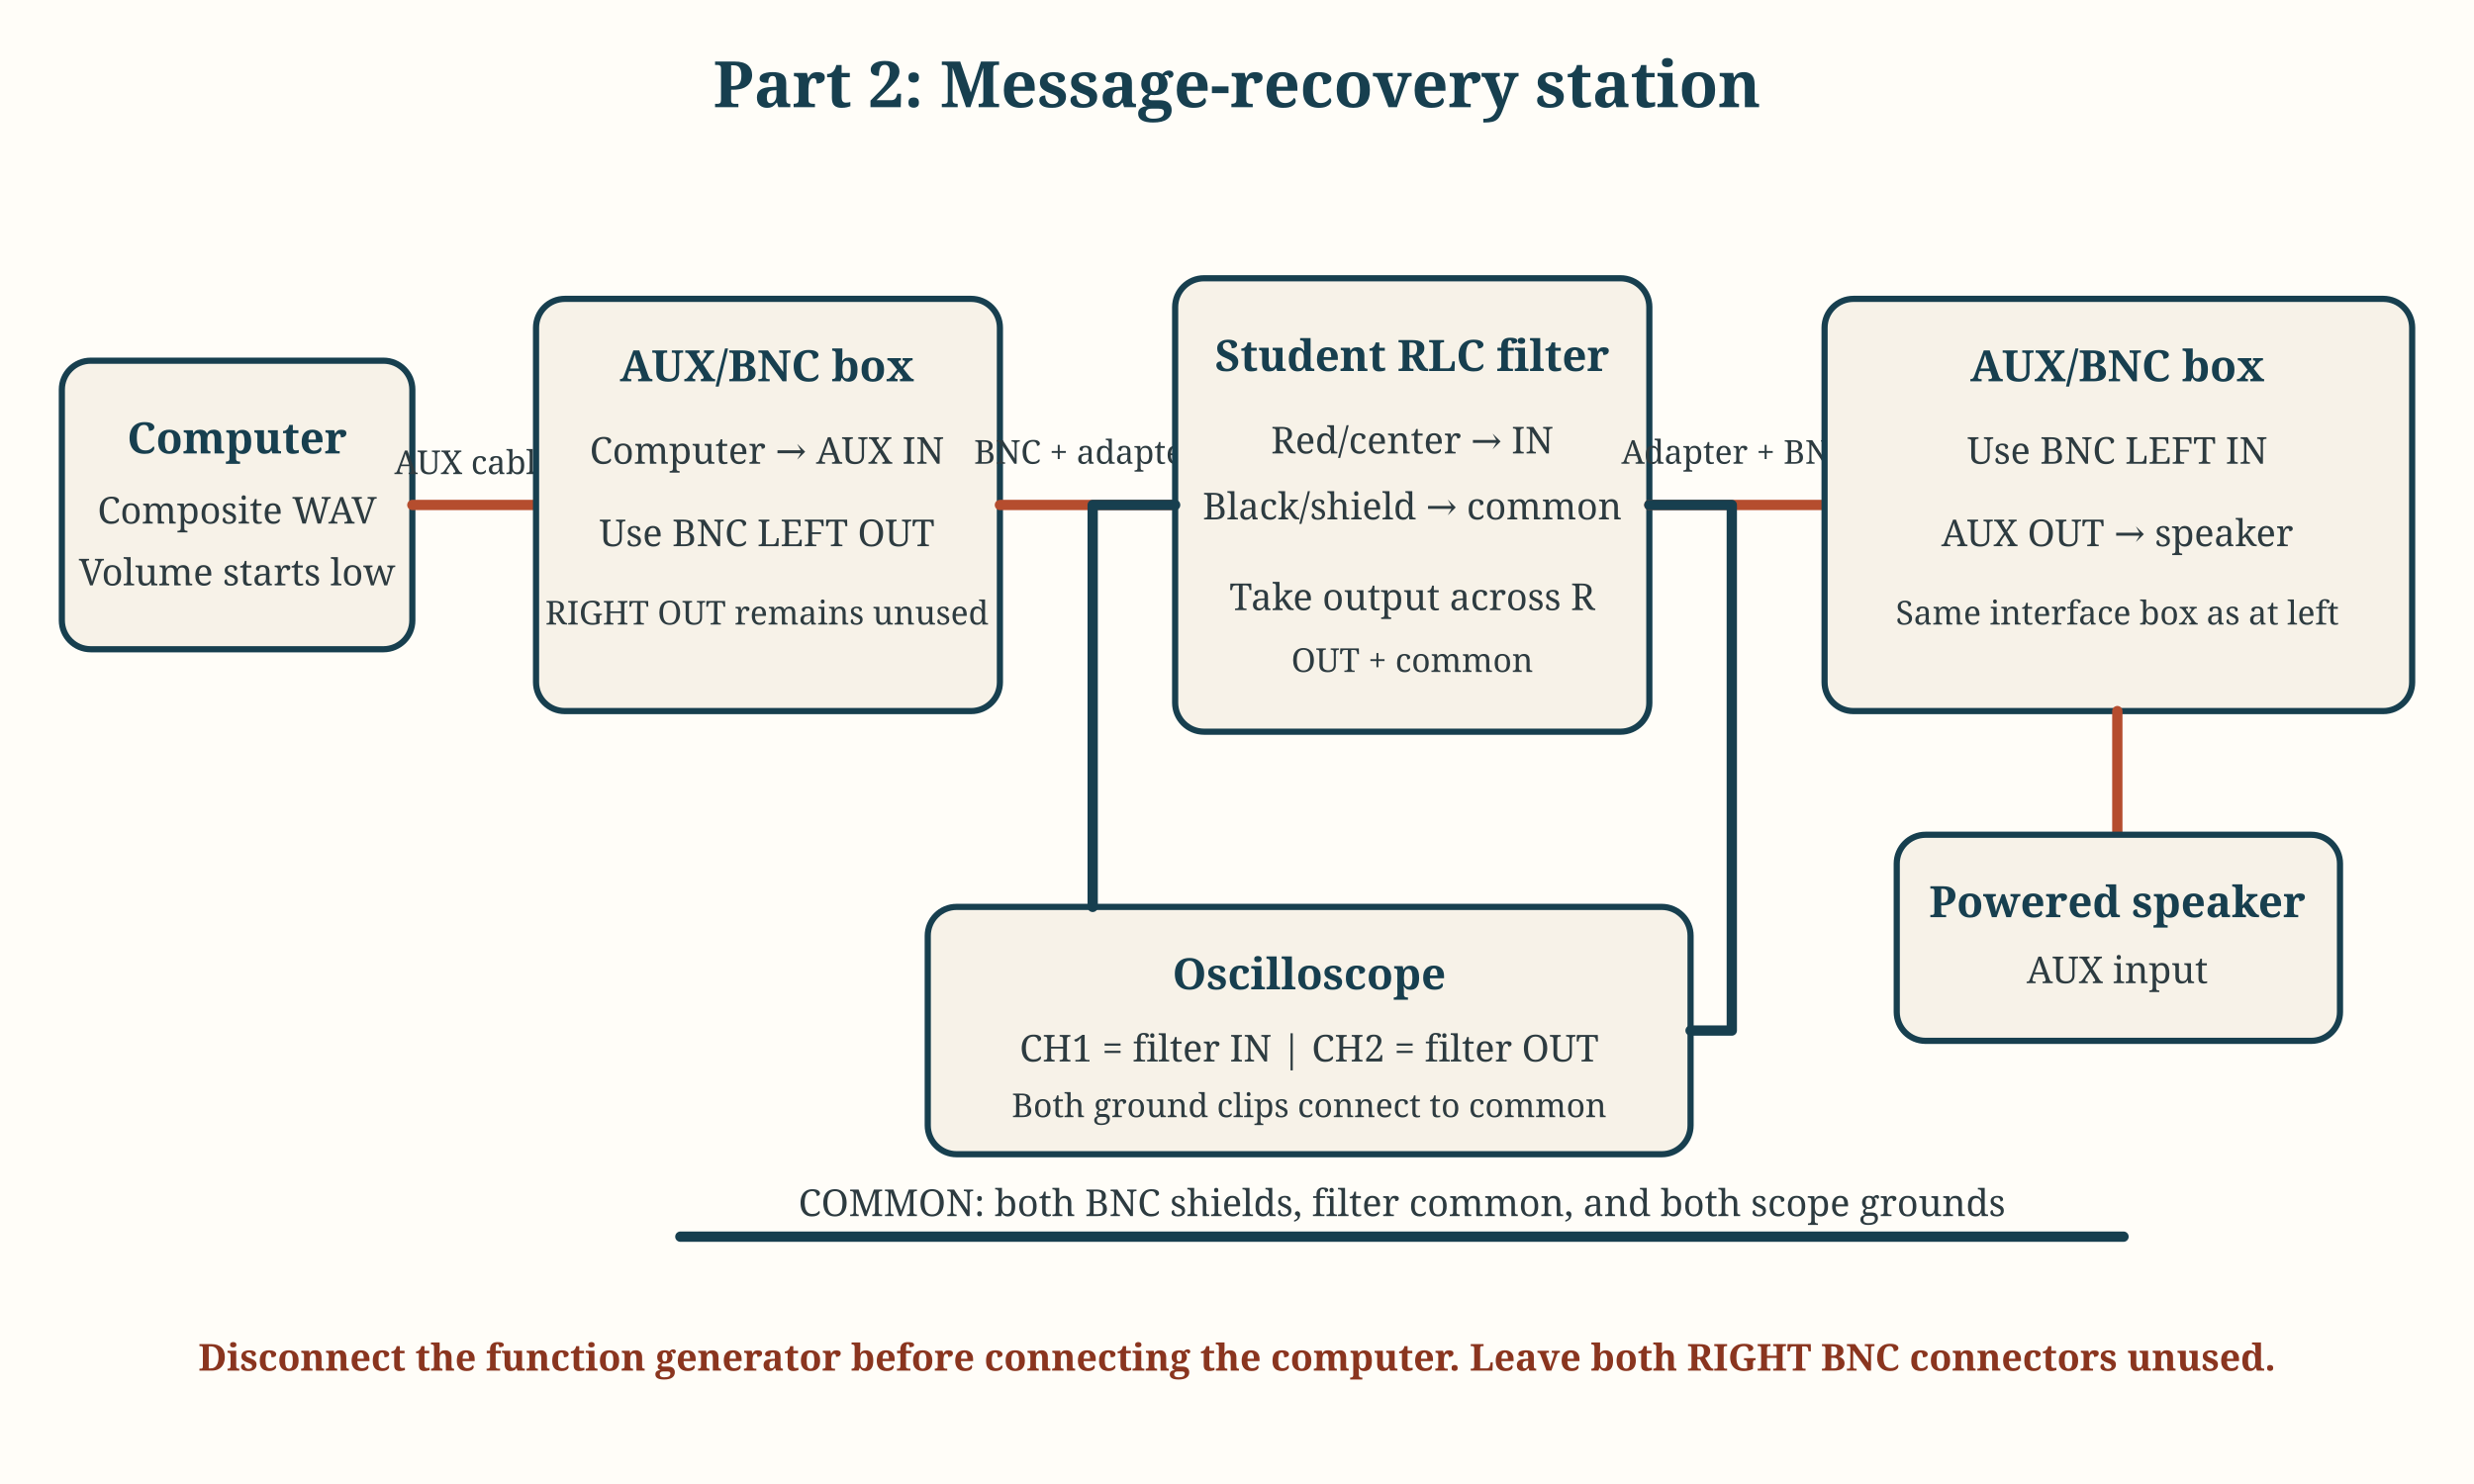
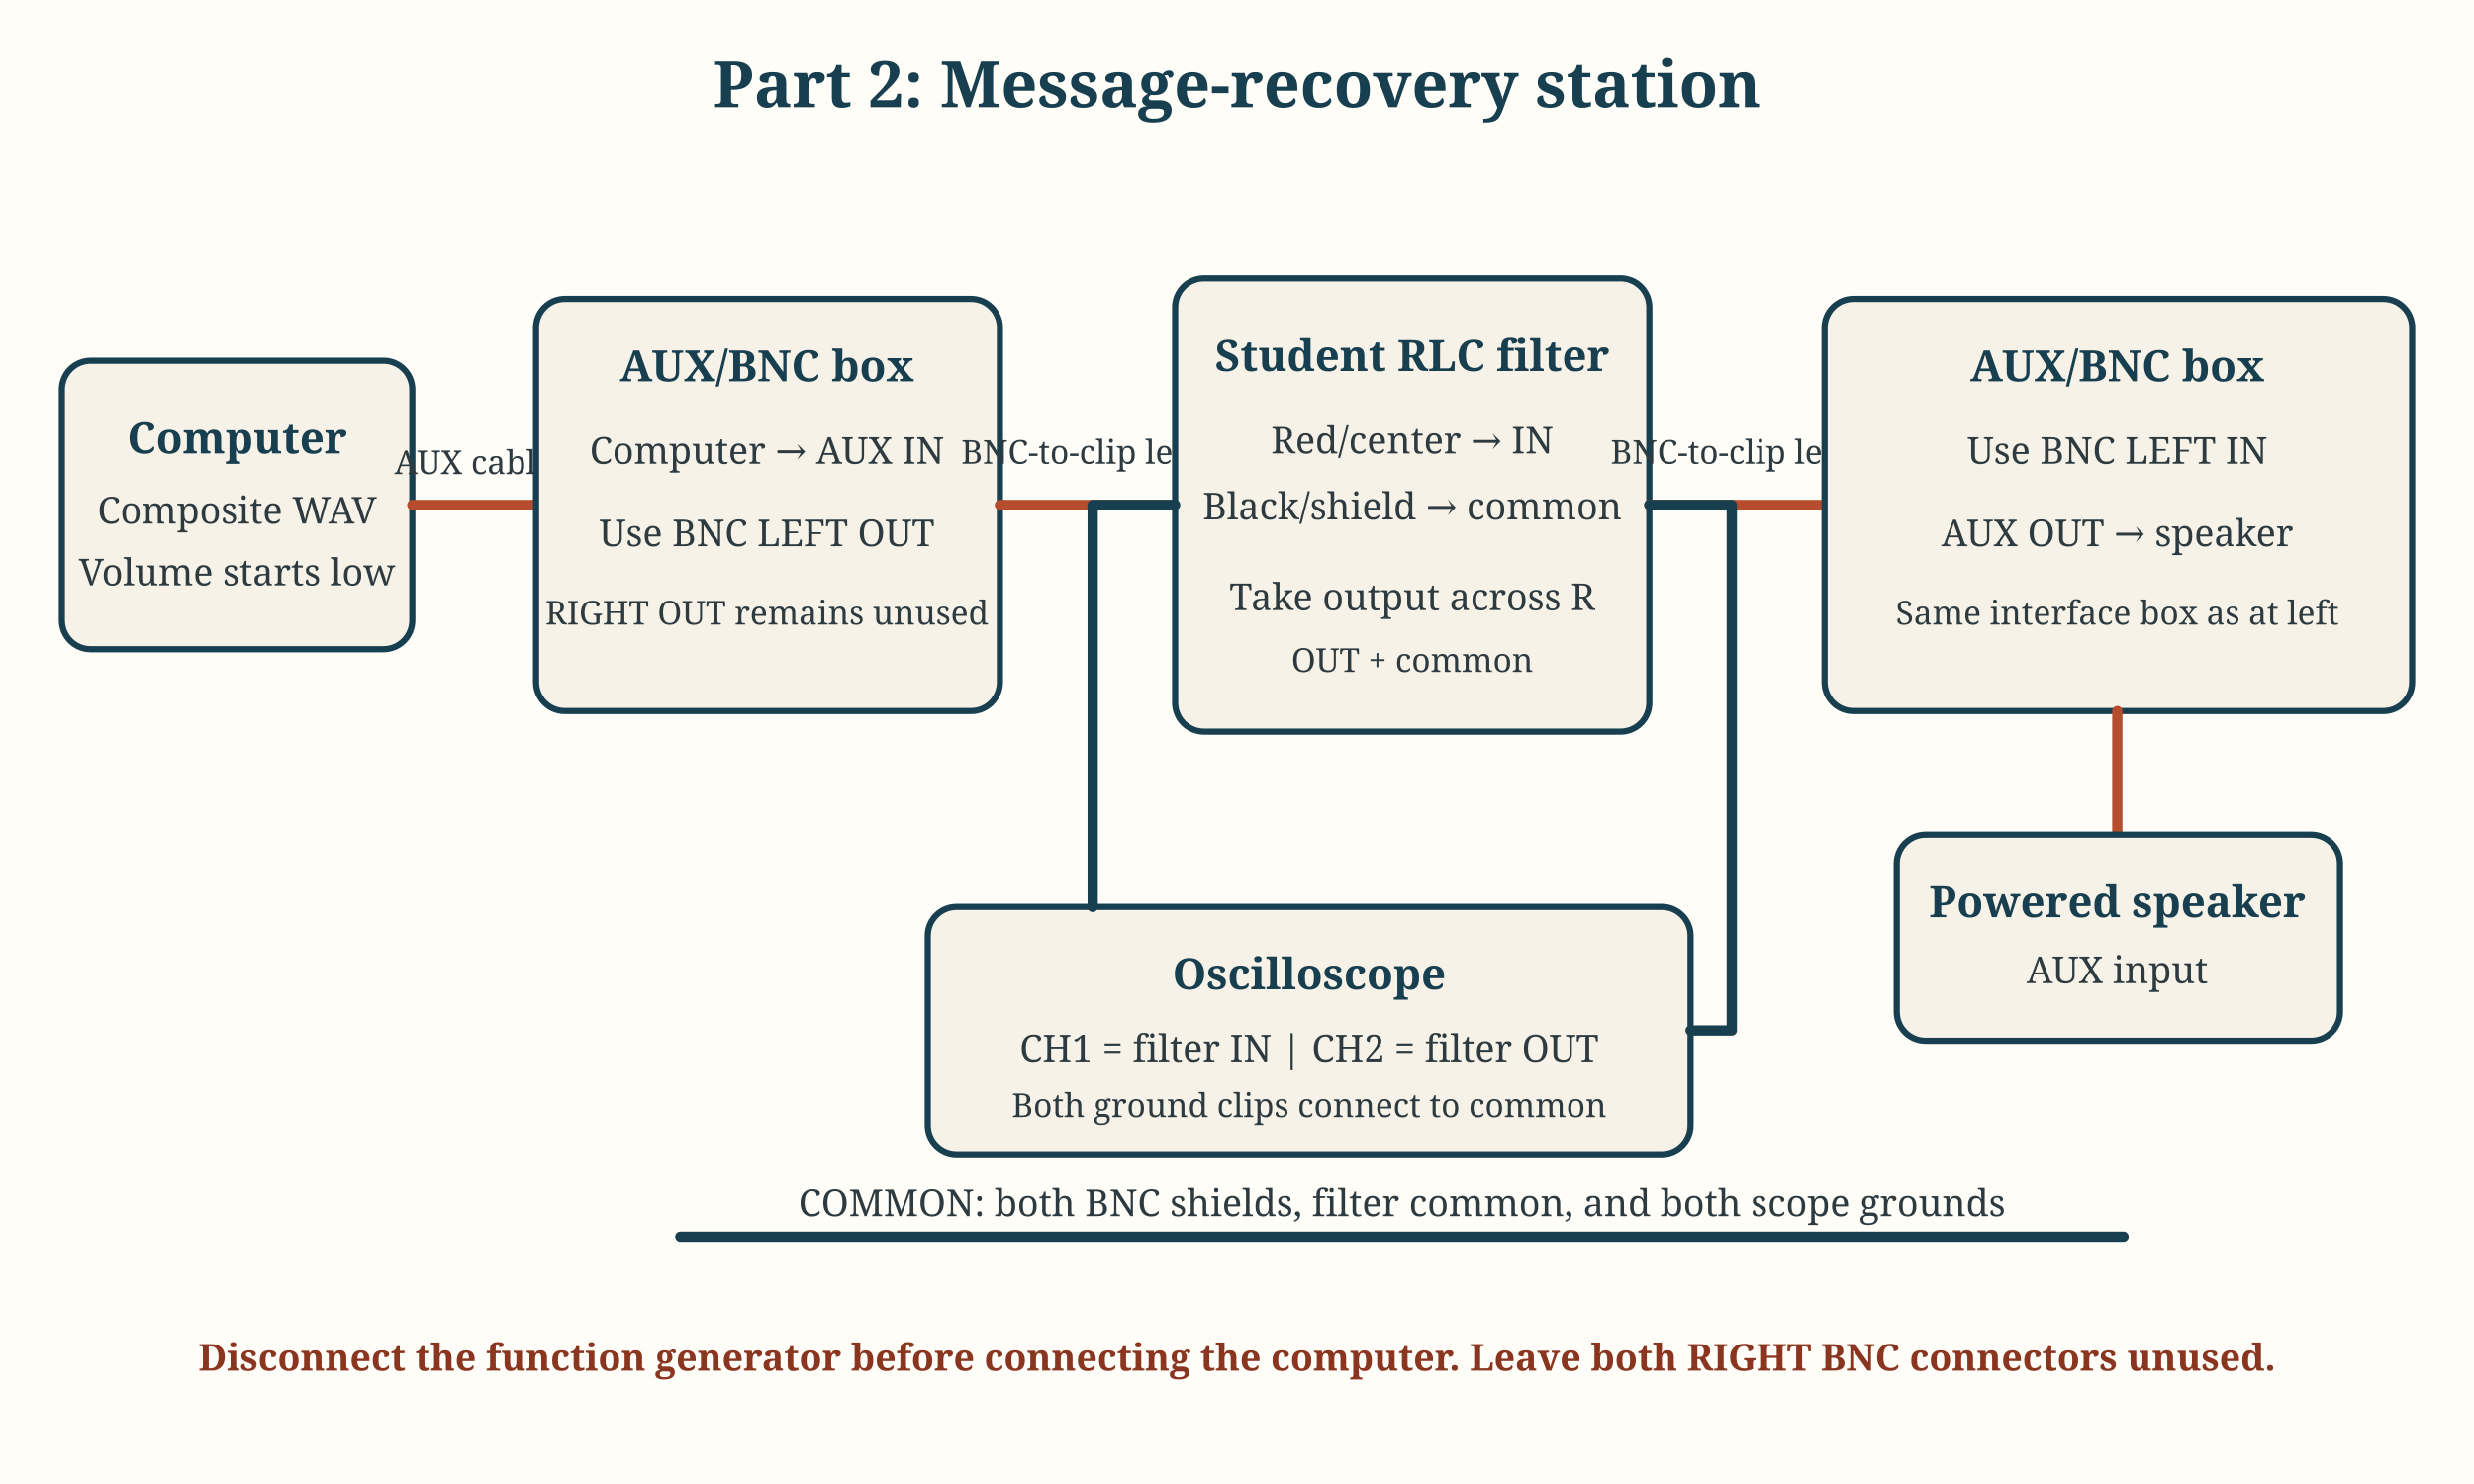
<svg xmlns="http://www.w3.org/2000/svg" width="1200" height="720" viewBox="0 0 1200 720" role="img" aria-labelledby="title desc">
  <defs>
    <style>.box{fill:#f7f2e8;stroke:#173f4f;stroke-width:3}.wire{fill:none;stroke:#173f4f;stroke-width:5;stroke-linecap:round;stroke-linejoin:round}.signal{fill:none;stroke:#b54d2e;stroke-width:5;stroke-linecap:round;stroke-linejoin:round}.title{font:700 31px Georgia,serif;fill:#173f4f}.label{font:700 21px Georgia,serif;fill:#173f4f}.text{font:18px Georgia,serif;fill:#2d3b40}.note{font:700 18px Georgia,serif;fill:#8a351f}.small{font:16px Georgia,serif;fill:#2d3b40}</style>
  </defs>
  <rect width="1200" height="720" fill="#fffdf8" />
  <text class="title" x="600" y="52" text-anchor="middle">Part 2: Message-recovery station</text>
  <rect class="box" x="30" y="175" width="170" height="140" rx="14" fill="#f7f2e8" stroke="#173f4f" stroke-width="3" />
  <text class="label" x="115" y="220" text-anchor="middle">Computer</text>
  <text class="text" x="115" y="254" text-anchor="middle">Composite WAV</text>
  <text class="text" x="115" y="284" text-anchor="middle">Volume starts low</text>
  <path class="signal" d="M200 245 H260" fill="none" stroke="#b54d2e" stroke-width="5" />
  <text class="small" x="230" y="230" text-anchor="middle">AUX cable</text>
  <rect class="box" x="260" y="145" width="225" height="200" rx="14" fill="#f7f2e8" stroke="#173f4f" stroke-width="3" />
  <text class="label" x="372" y="185" text-anchor="middle">AUX/BNC box</text>
  <text class="text" x="372" y="225" text-anchor="middle">Computer → AUX IN</text>
  <text class="text" x="372" y="265" text-anchor="middle">Use BNC LEFT OUT</text>
  <text class="small" x="372" y="303" text-anchor="middle">RIGHT OUT remains unused</text>
  <path class="signal" d="M485 245 H570" fill="none" stroke="#b54d2e" stroke-width="5" />
-   <text class="small" x="527" y="225" text-anchor="middle">BNC + adapter</text>
+   <text class="small" x="527" y="225" text-anchor="middle">BNC-to-clip lead</text>
  <rect class="box" x="570" y="135" width="230" height="220" rx="14" fill="#f7f2e8" stroke="#173f4f" stroke-width="3" />
  <text class="label" x="685" y="180" text-anchor="middle">Student RLC filter</text>
  <text class="text" x="685" y="220" text-anchor="middle">Red/center → IN</text>
  <text class="text" x="685" y="252" text-anchor="middle">Black/shield → common</text>
  <text class="text" x="685" y="296" text-anchor="middle">Take output across R</text>
  <text class="small" x="685" y="326" text-anchor="middle">OUT + common</text>
  <path class="signal" d="M800 245 H885" fill="none" stroke="#b54d2e" stroke-width="5" />
-   <text class="small" x="842" y="225" text-anchor="middle">Adapter + BNC</text>
+   <text class="small" x="842" y="225" text-anchor="middle">BNC-to-clip lead</text>
  <rect class="box" x="885" y="145" width="285" height="200" rx="14" fill="#f7f2e8" stroke="#173f4f" stroke-width="3" />
  <text class="label" x="1027" y="185" text-anchor="middle">AUX/BNC box</text>
  <text class="text" x="1027" y="225" text-anchor="middle">Use BNC LEFT IN</text>
  <text class="text" x="1027" y="265" text-anchor="middle">AUX OUT → speaker</text>
  <text class="small" x="1027" y="303" text-anchor="middle">Same interface box as at left</text>
  <path class="signal" d="M1027 345 V405" fill="none" stroke="#b54d2e" stroke-width="5" />
  <rect class="box" x="920" y="405" width="215" height="100" rx="14" fill="#f7f2e8" stroke="#173f4f" stroke-width="3" />
  <text class="label" x="1027" y="445" text-anchor="middle">Powered speaker</text>
  <text class="text" x="1027" y="477" text-anchor="middle">AUX input</text>
  <rect class="box" x="450" y="440" width="370" height="120" rx="14" fill="#f7f2e8" stroke="#173f4f" stroke-width="3" />
  <text class="label" x="635" y="480" text-anchor="middle">Oscilloscope</text>
  <text class="text" x="635" y="515" text-anchor="middle">CH1 = filter IN | CH2 = filter OUT</text>
  <text class="small" x="635" y="542" text-anchor="middle">Both ground clips connect to common</text>
  <path class="wire" d="M570 245 H530 V440" fill="none" stroke="#173f4f" stroke-width="5" />
  <path class="wire" d="M800 245 H840 V500 H820" fill="none" stroke="#173f4f" stroke-width="5" />
  <path class="wire" d="M330 600 H1030" fill="none" stroke="#173f4f" stroke-width="5" />
  <text class="text" x="680" y="590" text-anchor="middle">COMMON: both BNC shields, filter common, and both scope grounds</text>
  <text class="note" x="600" y="665" text-anchor="middle">Disconnect the function generator before connecting the computer. Leave both RIGHT BNC connectors unused.</text>
</svg>
